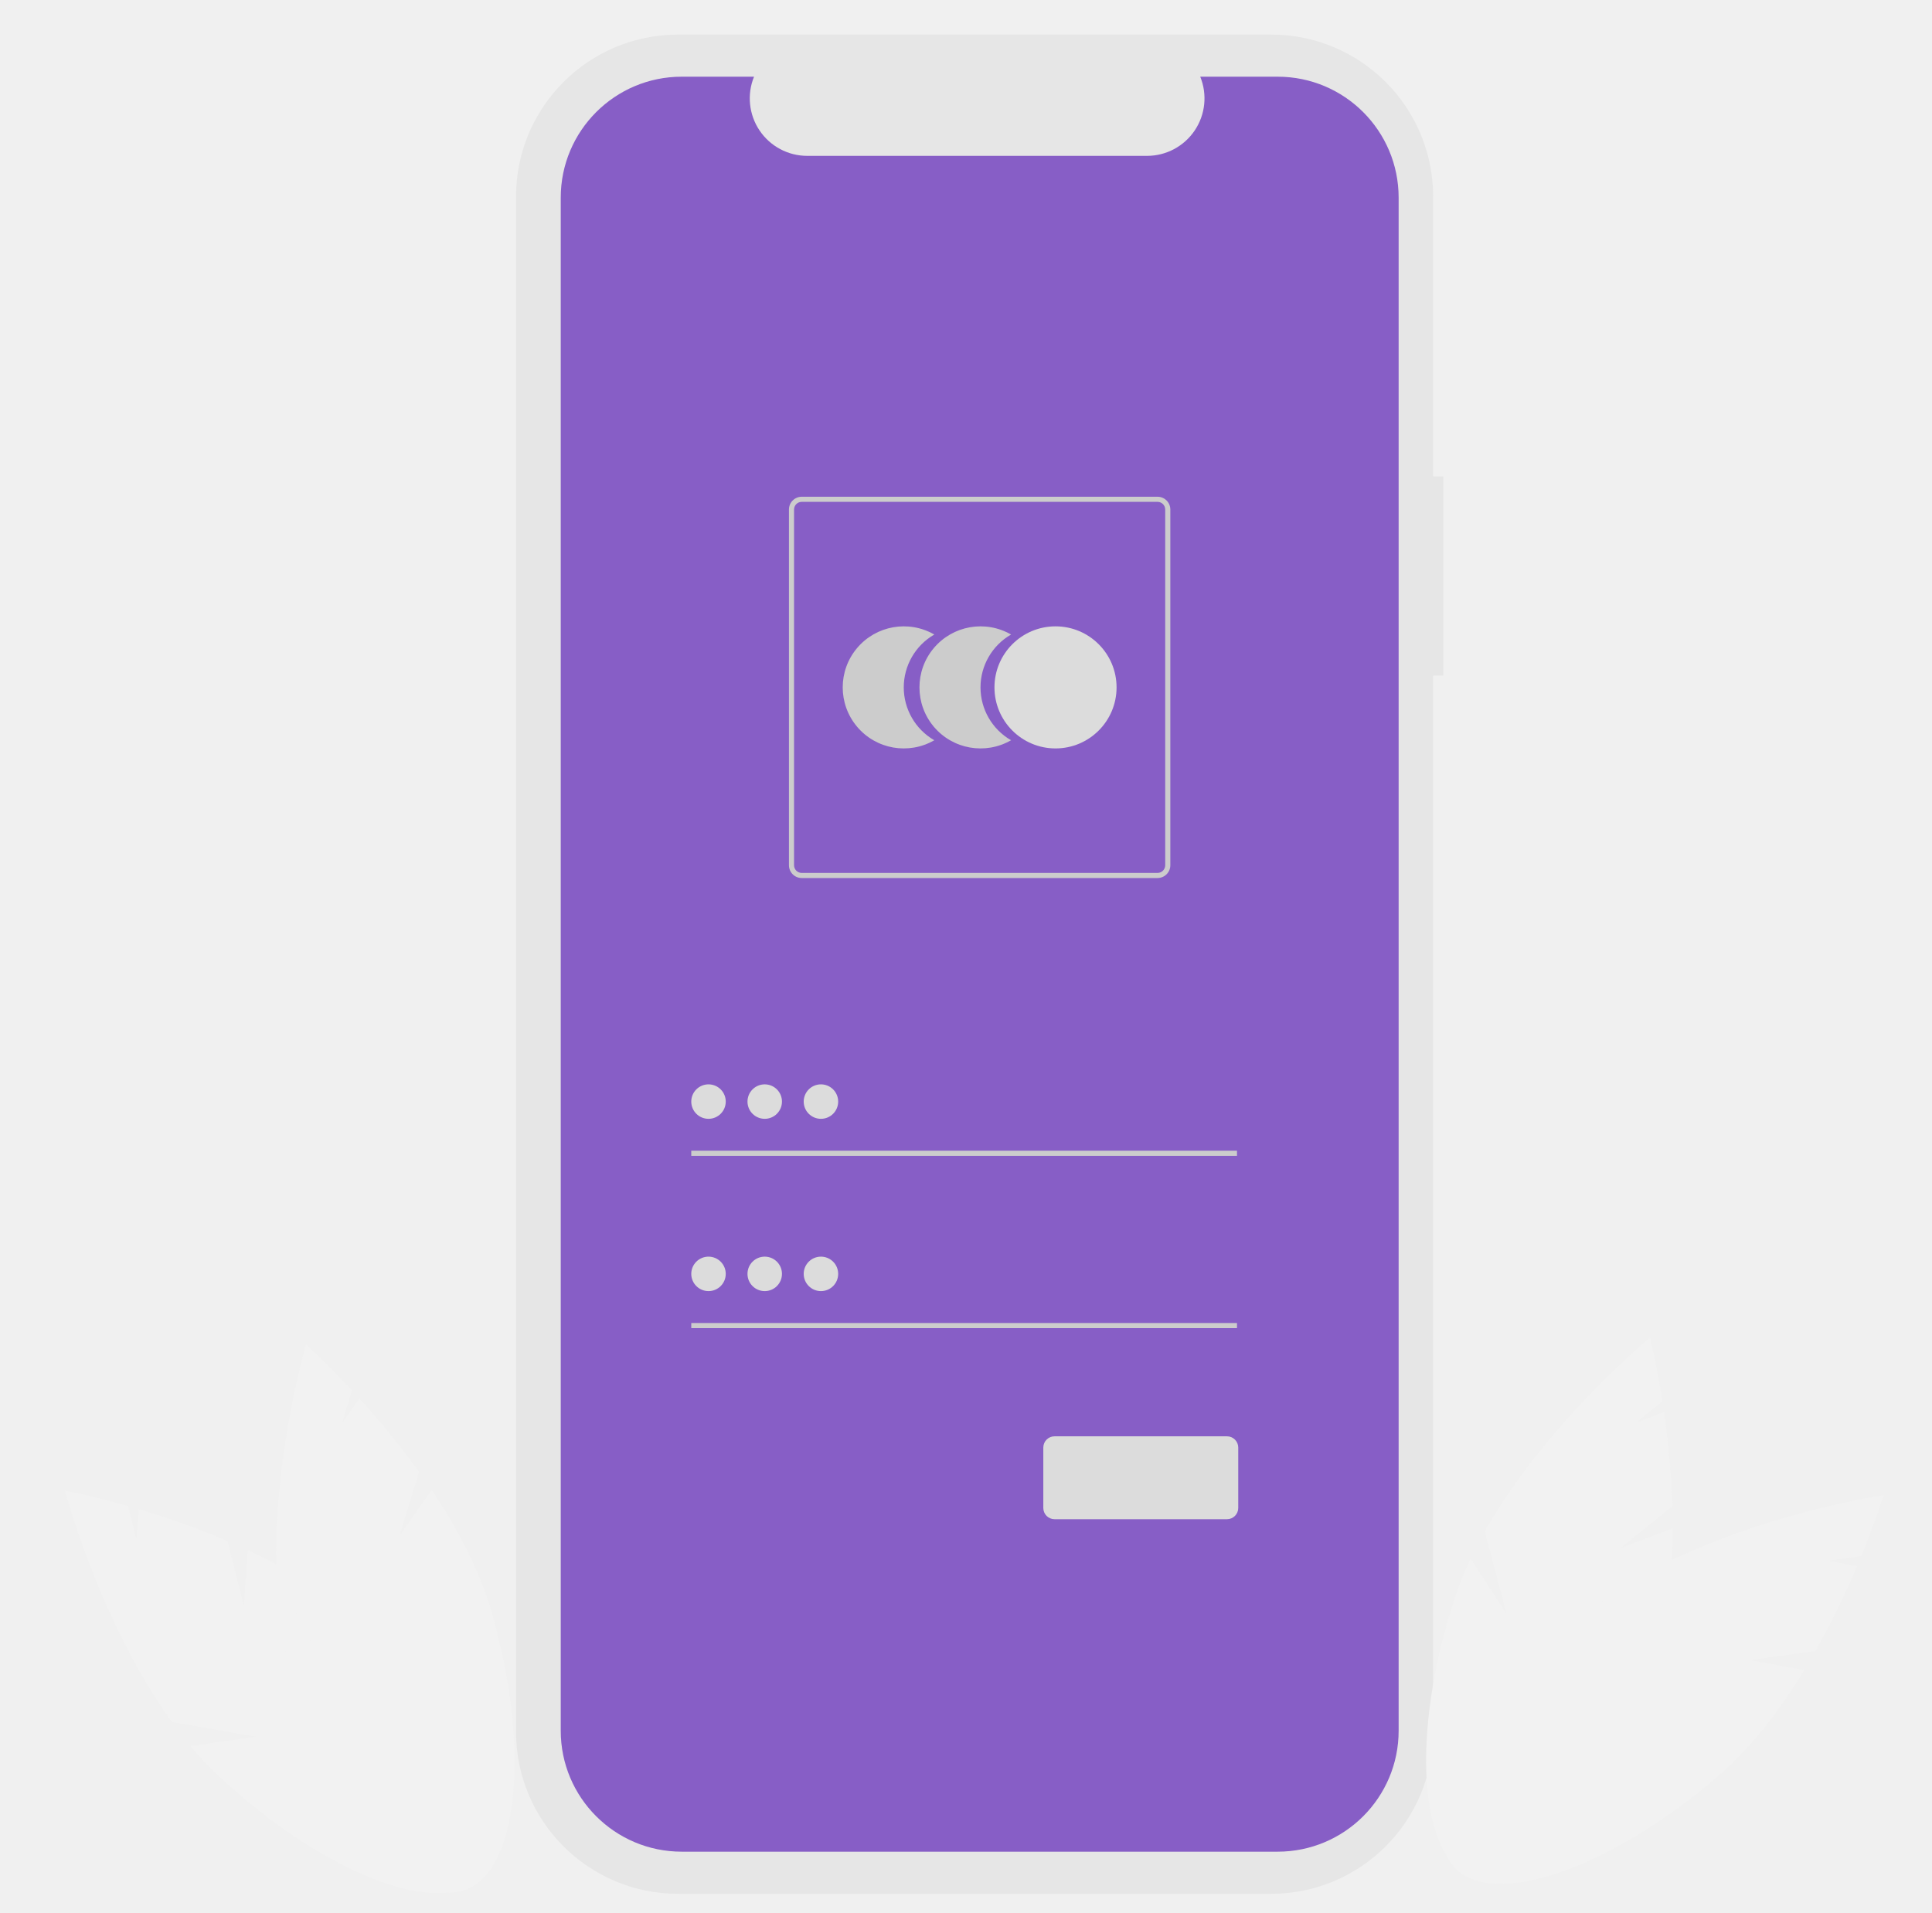
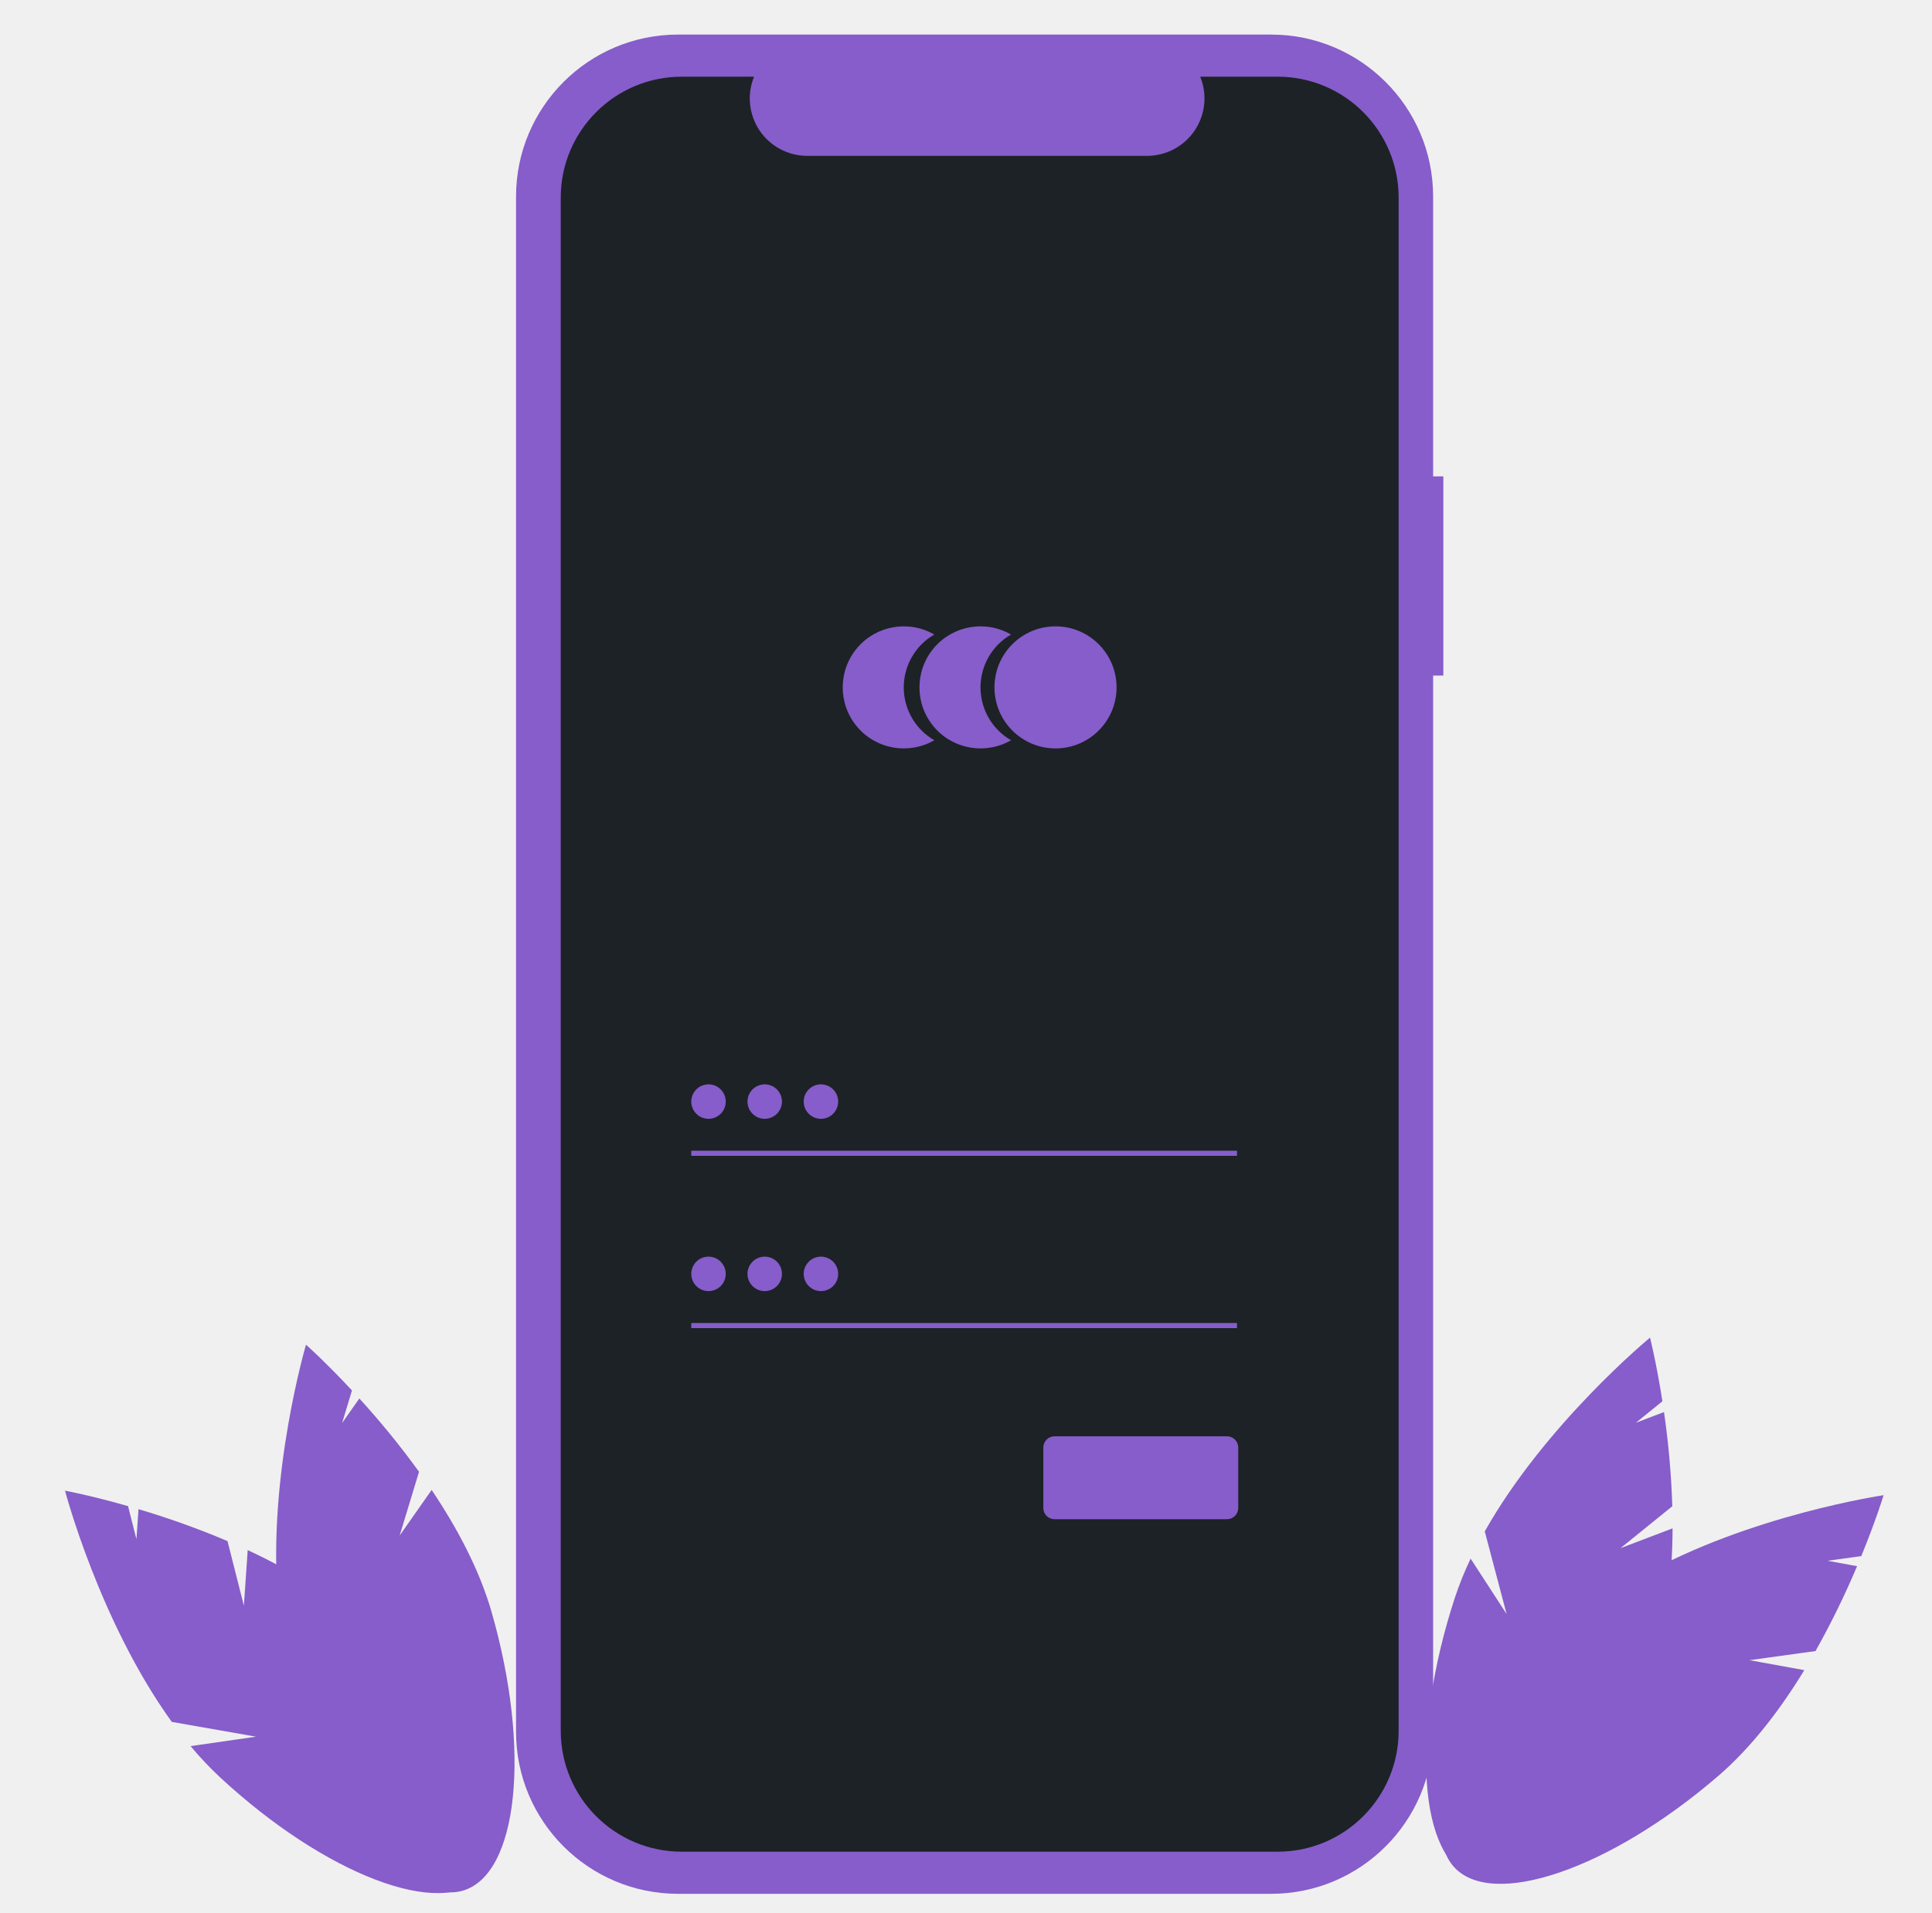
<svg xmlns="http://www.w3.org/2000/svg" id="a87032b8-5b37-4b7e-a4d9-4dbfbe394641" data-name="Layer 1" width="384.015" height="380.307" viewBox="0 0 384.015 380.307" version="1.1">
  <defs id="defs148" />
  <rect style="fill:none;fill-opacity:1;fill-rule:evenodd;stroke-width:0.515" id="rect189" width="384.015" height="380.307" x="6" y="0" />
-   <path id="fa3b9e12-7275-481e-bee9-64fd9595a50d" data-name="Path 1" d="m 48.476,319.229 -3.256,-12.841 a 166.746,166.746 0 0 0 -17.69,-6.347 l -0.411,5.968 -1.667,-6.575 c -7.455,-2.131 -12.527,-3.069 -12.527,-3.069 0,0 6.849,26.051 21.22,45.967 l 16.743,2.941 -13.007,1.876 a 67.462,67.462 0 0 0 5.816,6.165 c 20.902,19.402 44.184,28.304 52.001,19.882 7.817,-8.422 -2.792,-30.976 -23.694,-50.376 -6.48,-6.015 -14.62,-10.842 -22.769,-14.641 z" fill="#f2f2f2" style="stroke-width:0.496" />
-   <path id="bde08021-c30f-4979-a9d8-cb90b72b5ca2" data-name="Path 2" d="m 79.439,305.282 3.85,-12.675 a 166.733,166.733 0 0 0 -11.862,-14.577 l -3.437,4.896 1.971,-6.49 c -5.281,-5.676 -9.138,-9.1 -9.138,-9.1 0,0 -7.601,25.842 -5.596,50.319 l 12.812,11.172 -12.106,-5.118 a 67.459,67.459 0 0 0 1.794,8.286 c 7.865,27.414 23.193,47.068 34.237,43.9 11.044,-3.168 13.622,-27.96 5.757,-55.374 -2.438,-8.498 -6.912,-16.838 -11.923,-24.302 z" fill="#f2f2f2" style="stroke-width:0.496" />
-   <path id="b3ac2088-de9b-4f7f-bc99-0ed9705c1a9d" data-name="Path 22" d="m 286.887,94.713 h -2.031 V 39.076 A 32.203,32.203 0 0 0 252.653,6.873 H 134.774 A 32.203,32.203 0 0 0 102.572,39.076 V 344.311 a 32.203,32.203 0 0 0 32.203,32.203 H 252.653 A 32.203,32.203 0 0 0 284.855,344.311 V 134.316 h 2.031 z" fill="#e6e6e6" style="stroke-width:0.496" />
-   <path id="b2715b96-3117-487c-acc0-20904544b5b7" data-name="Path 23" d="m 253.952,15.248 h -15.386 a 11.425,11.425 0 0 1 -10.58,15.74 h -67.531 a 11.425,11.425 0 0 1 -10.579,-15.74 h -14.371 a 24.049,24.049 0 0 0 -24.049,24.049 V 344.089 a 24.049,24.049 0 0 0 24.049,24.049 H 253.952 A 24.049,24.049 0 0 0 278.001,344.089 v 0 -304.793 a 24.049,24.049 0 0 0 -24.049,-24.048 z" fill="#ffffff" style="fill:#875ec6;fill-opacity:1;stroke-width:0.496" />
-   <path id="b06d66ec-6c84-45dd-8c27-1263a6253192" data-name="Path 6" d="m 179.636,136.662 a 12.129,12.129 0 0 1 6.07,-10.509 12.135,12.135 0 1 0 0,21.017 12.127,12.127 0 0 1 -6.07,-10.508 z" fill="#cccccc" style="stroke-width:0.496" />
-   <path id="e73810fe-4cf4-40cc-8c7c-ca544ce30bd4" data-name="Path 7" d="m 194.891,136.662 a 12.128,12.128 0 0 1 6.07,-10.509 12.135,12.135 0 1 0 0,21.017 12.127,12.127 0 0 1 -6.07,-10.508 z" fill="#cccccc" style="stroke-width:0.496" />
-   <circle id="a4813fcf-056e-4514-bb8b-e6506f49341f" data-name="Ellipse 1" cx="209.8" cy="136.661" r="12.135" fill="#6c63ff" style="fill:#dcdcdc;fill-opacity:1;stroke-width:0.496" />
-   <path id="bbe451c3-febc-41ba-8083-4c8307a2e73e" data-name="Path 8" d="m 230.081,174.563 h -70.725 a 2.543,2.543 0 0 1 -2.54,-2.54 v -70.725 a 2.543,2.543 0 0 1 2.54,-2.54 h 70.725 a 2.543,2.543 0 0 1 2.54,2.54 v 70.725 a 2.543,2.543 0 0 1 -2.54,2.54 z M 159.355,99.775 a 1.525,1.525 0 0 0 -1.524,1.524 v 70.725 a 1.525,1.525 0 0 0 1.524,1.524 h 70.725 a 1.525,1.525 0 0 0 1.524,-1.524 v -70.725 a 1.525,1.525 0 0 0 -1.524,-1.524 z" fill="#cccccc" style="stroke-width:0.496" />
-   <rect id="bb28937d-932f-4fdf-befe-f406e51091fe" data-name="Rectangle 1" x="137.401" y="228.778" width="108.471" height="1.016" fill="#cccccc" style="stroke-width:0.496" />
-   <circle id="fcef55fc-4968-45b2-93bb-1a1080c85fc7" data-name="Ellipse 2" cx="140.827" cy="219.009" r="3.426" fill="#6c63ff" style="fill:#dcdcdc;fill-opacity:1;stroke-width:0.496" />
-   <rect id="ff33d889-4c74-4b91-85ef-b4882cc8fe76" data-name="Rectangle 2" x="137.401" y="263.032" width="108.471" height="1.016" fill="#cccccc" style="stroke-width:0.496" />
-   <circle id="e8fa0310-b872-4adf-aedd-0c6eda09f3b8" data-name="Ellipse 3" cx="140.827" cy="253.263" r="3.426" fill="#6c63ff" style="fill:#dcdcdc;fill-opacity:1;stroke-width:0.496" />
-   <path d="m 243.887,302.038 h -34.28 a 2.236,2.236 0 0 1 -2.233,-2.233 v -12.015 a 2.236,2.236 0 0 1 2.233,-2.233 h 34.28 a 2.236,2.236 0 0 1 2.233,2.233 v 12.015 a 2.236,2.236 0 0 1 -2.233,2.233 z" fill="#6c63ff" id="path119" style="fill:#dcdcdc;fill-opacity:1;stroke-width:0.496" />
-   <circle id="e12ee00d-aa4a-4413-a013-11d20b7f97f7" data-name="Ellipse 7" cx="152.001" cy="219.009" r="3.426" fill="#6c63ff" style="fill:#dcdcdc;fill-opacity:1;stroke-width:0.496" />
-   <circle id="f58f497e-6949-45c8-be5f-eee2aa0f6586" data-name="Ellipse 8" cx="163.175" cy="219.009" r="3.426" fill="#6c63ff" style="fill:#dcdcdc;fill-opacity:1;stroke-width:0.496" />
-   <circle id="b4d4939a-c6e6-4f4d-ba6c-e8b05485017d" data-name="Ellipse 9" cx="152.001" cy="253.263" r="3.426" fill="#6c63ff" style="fill:#dcdcdc;fill-opacity:1;stroke-width:0.496" />
-   <circle id="aff120b1-519b-4e96-ac87-836aa55663de" data-name="Ellipse 10" cx="163.175" cy="253.263" r="3.426" fill="#6c63ff" style="fill:#dcdcdc;fill-opacity:1;stroke-width:0.496" />
-   <path id="fa3b9e12-7275-481e-bee9-64fd9595a50d-3" data-name="Path 1" d="m 322.101,307.794 10.295,-8.336 A 166.746,166.746 0 0 0 330.747,280.735 l -5.591,2.127 5.272,-4.268 c -1.189,-7.662 -2.462,-12.66 -2.462,-12.66 0,0 -20.785,17.134 -32.847,38.527 l 4.344,16.435 -7.153,-11.024 a 67.462,67.462 0 0 0 -3.161,7.864 c -8.859,27.108 -7.187,51.978 3.734,55.547 10.922,3.569 26.956,-15.514 35.814,-42.621 2.746,-8.404 3.718,-17.817 3.755,-26.808 z" fill="#f2f2f2" style="stroke-width:0.496" />
-   <path id="bde08021-c30f-4979-a9d8-cb90b72b5ca2-6" data-name="Path 2" d="m 347.738,330.064 13.122,-1.814 a 166.733,166.733 0 0 0 8.266,-16.878 l -5.886,-1.069 6.719,-0.929 c 2.941,-7.174 4.434,-12.11 4.434,-12.11 0,0 -26.649,3.926 -48.034,16.002 l -4.776,16.315 -0.425,-13.137 a 67.459,67.459 0 0 0 -6.772,5.1 c -21.596,18.627 -33.02,40.78 -25.516,49.481 7.504,8.7 31.095,0.654 52.691,-17.973 6.695,-5.774 12.393,-13.331 17.071,-21.008 z" fill="#f2f2f2" style="stroke-width:0.496" />
+   <path id="fa3b9e12-7275-481e-bee9-64fd9595a50d" data-name="Path 1" d="m 48.476,319.229 -3.256,-12.841 a 166.746,166.746 0 0 0 -17.69,-6.347 l -0.411,5.968 -1.667,-6.575 c -7.455,-2.131 -12.527,-3.069 -12.527,-3.069 0,0 6.849,26.051 21.22,45.967 l 16.743,2.941 -13.007,1.876 a 67.462,67.462 0 0 0 5.816,6.165 c 20.902,19.402 44.184,28.304 52.001,19.882 7.817,-8.422 -2.792,-30.976 -23.694,-50.376 -6.48,-6.015 -14.62,-10.842 -22.769,-14.641 z" fill="#f2f2f2" style="stroke-width:0.496;fill:#865dca;fill-opacity:1" />
+   <path id="bde08021-c30f-4979-a9d8-cb90b72b5ca2" data-name="Path 2" d="m 79.439,305.282 3.85,-12.675 a 166.733,166.733 0 0 0 -11.862,-14.577 l -3.437,4.896 1.971,-6.49 c -5.281,-5.676 -9.138,-9.1 -9.138,-9.1 0,0 -7.601,25.842 -5.596,50.319 l 12.812,11.172 -12.106,-5.118 a 67.459,67.459 0 0 0 1.794,8.286 c 7.865,27.414 23.193,47.068 34.237,43.9 11.044,-3.168 13.622,-27.96 5.757,-55.374 -2.438,-8.498 -6.912,-16.838 -11.923,-24.302 z" fill="#f2f2f2" style="stroke-width:0.496;fill:#865dca;fill-opacity:1" />
+   <path id="b3ac2088-de9b-4f7f-bc99-0ed9705c1a9d" data-name="Path 22" d="m 286.887,94.713 h -2.031 V 39.076 A 32.203,32.203 0 0 0 252.653,6.873 H 134.774 A 32.203,32.203 0 0 0 102.572,39.076 V 344.311 a 32.203,32.203 0 0 0 32.203,32.203 H 252.653 A 32.203,32.203 0 0 0 284.855,344.311 V 134.316 h 2.031 z" fill="#e6e6e6" style="stroke-width:0.496;fill:#865dca;fill-opacity:1" />
+   <path id="b2715b96-3117-487c-acc0-20904544b5b7" data-name="Path 23" d="m 253.952,15.248 h -15.386 a 11.425,11.425 0 0 1 -10.58,15.74 h -67.531 a 11.425,11.425 0 0 1 -10.579,-15.74 h -14.371 a 24.049,24.049 0 0 0 -24.049,24.049 V 344.089 a 24.049,24.049 0 0 0 24.049,24.049 H 253.952 A 24.049,24.049 0 0 0 278.001,344.089 v 0 -304.793 a 24.049,24.049 0 0 0 -24.049,-24.048 z" fill="#ffffff" style="fill:#1d2226;fill-opacity:1;stroke-width:0.496" />
+   <path id="b06d66ec-6c84-45dd-8c27-1263a6253192" data-name="Path 6" d="m 179.636,136.662 a 12.129,12.129 0 0 1 6.07,-10.509 12.135,12.135 0 1 0 0,21.017 12.127,12.127 0 0 1 -6.07,-10.508 z" fill="#cccccc" style="stroke-width:0.496;fill:#865dca;fill-opacity:1" />
+   <path id="e73810fe-4cf4-40cc-8c7c-ca544ce30bd4" data-name="Path 7" d="m 194.891,136.662 a 12.128,12.128 0 0 1 6.07,-10.509 12.135,12.135 0 1 0 0,21.017 12.127,12.127 0 0 1 -6.07,-10.508 z" fill="#cccccc" style="stroke-width:0.496;fill:#865dca;fill-opacity:1" />
+   <circle id="a4813fcf-056e-4514-bb8b-e6506f49341f" data-name="Ellipse 1" cx="209.8" cy="136.661" r="12.135" fill="#6c63ff" style="fill:#865dca;fill-opacity:1;stroke-width:0.496" />
+   <rect id="bb28937d-932f-4fdf-befe-f406e51091fe" data-name="Rectangle 1" x="137.401" y="228.778" width="108.471" height="1.016" fill="#cccccc" style="stroke-width:0.496;fill:#865dca;fill-opacity:1" />
+   <circle id="fcef55fc-4968-45b2-93bb-1a1080c85fc7" data-name="Ellipse 2" cx="140.827" cy="219.009" r="3.426" fill="#6c63ff" style="fill:#865dca;fill-opacity:1;stroke-width:0.496" />
+   <rect id="ff33d889-4c74-4b91-85ef-b4882cc8fe76" data-name="Rectangle 2" x="137.401" y="263.032" width="108.471" height="1.016" fill="#cccccc" style="stroke-width:0.496;fill:#865dca;fill-opacity:1" />
+   <circle id="e8fa0310-b872-4adf-aedd-0c6eda09f3b8" data-name="Ellipse 3" cx="140.827" cy="253.263" r="3.426" fill="#6c63ff" style="fill:#865dca;fill-opacity:1;stroke-width:0.496" />
+   <path d="m 243.887,302.038 h -34.28 a 2.236,2.236 0 0 1 -2.233,-2.233 v -12.015 a 2.236,2.236 0 0 1 2.233,-2.233 h 34.28 a 2.236,2.236 0 0 1 2.233,2.233 v 12.015 a 2.236,2.236 0 0 1 -2.233,2.233 z" fill="#6c63ff" id="path119" style="fill:#865dca;fill-opacity:1;stroke-width:0.496" />
+   <circle id="e12ee00d-aa4a-4413-a013-11d20b7f97f7" data-name="Ellipse 7" cx="152.001" cy="219.009" r="3.426" fill="#6c63ff" style="fill:#865dca;fill-opacity:1;stroke-width:0.496" />
+   <circle id="f58f497e-6949-45c8-be5f-eee2aa0f6586" data-name="Ellipse 8" cx="163.175" cy="219.009" r="3.426" fill="#6c63ff" style="fill:#865dca;fill-opacity:1;stroke-width:0.496" />
+   <circle id="b4d4939a-c6e6-4f4d-ba6c-e8b05485017d" data-name="Ellipse 9" cx="152.001" cy="253.263" r="3.426" fill="#6c63ff" style="fill:#865dca;fill-opacity:1;stroke-width:0.496" />
+   <circle id="aff120b1-519b-4e96-ac87-836aa55663de" data-name="Ellipse 10" cx="163.175" cy="253.263" r="3.426" fill="#6c63ff" style="fill:#865dca;fill-opacity:1;stroke-width:0.496" />
+   <path id="fa3b9e12-7275-481e-bee9-64fd9595a50d-3" data-name="Path 1" d="m 322.101,307.794 10.295,-8.336 A 166.746,166.746 0 0 0 330.747,280.735 l -5.591,2.127 5.272,-4.268 c -1.189,-7.662 -2.462,-12.66 -2.462,-12.66 0,0 -20.785,17.134 -32.847,38.527 l 4.344,16.435 -7.153,-11.024 a 67.462,67.462 0 0 0 -3.161,7.864 c -8.859,27.108 -7.187,51.978 3.734,55.547 10.922,3.569 26.956,-15.514 35.814,-42.621 2.746,-8.404 3.718,-17.817 3.755,-26.808 z" fill="#f2f2f2" style="stroke-width:0.496;fill:#865dca;fill-opacity:1" />
+   <path id="bde08021-c30f-4979-a9d8-cb90b72b5ca2-6" data-name="Path 2" d="m 347.738,330.064 13.122,-1.814 a 166.733,166.733 0 0 0 8.266,-16.878 l -5.886,-1.069 6.719,-0.929 c 2.941,-7.174 4.434,-12.11 4.434,-12.11 0,0 -26.649,3.926 -48.034,16.002 l -4.776,16.315 -0.425,-13.137 a 67.459,67.459 0 0 0 -6.772,5.1 c -21.596,18.627 -33.02,40.78 -25.516,49.481 7.504,8.7 31.095,0.654 52.691,-17.973 6.695,-5.774 12.393,-13.331 17.071,-21.008 z" fill="#f2f2f2" style="stroke-width:0.496;fill:#865dca;fill-opacity:1" />
</svg>
